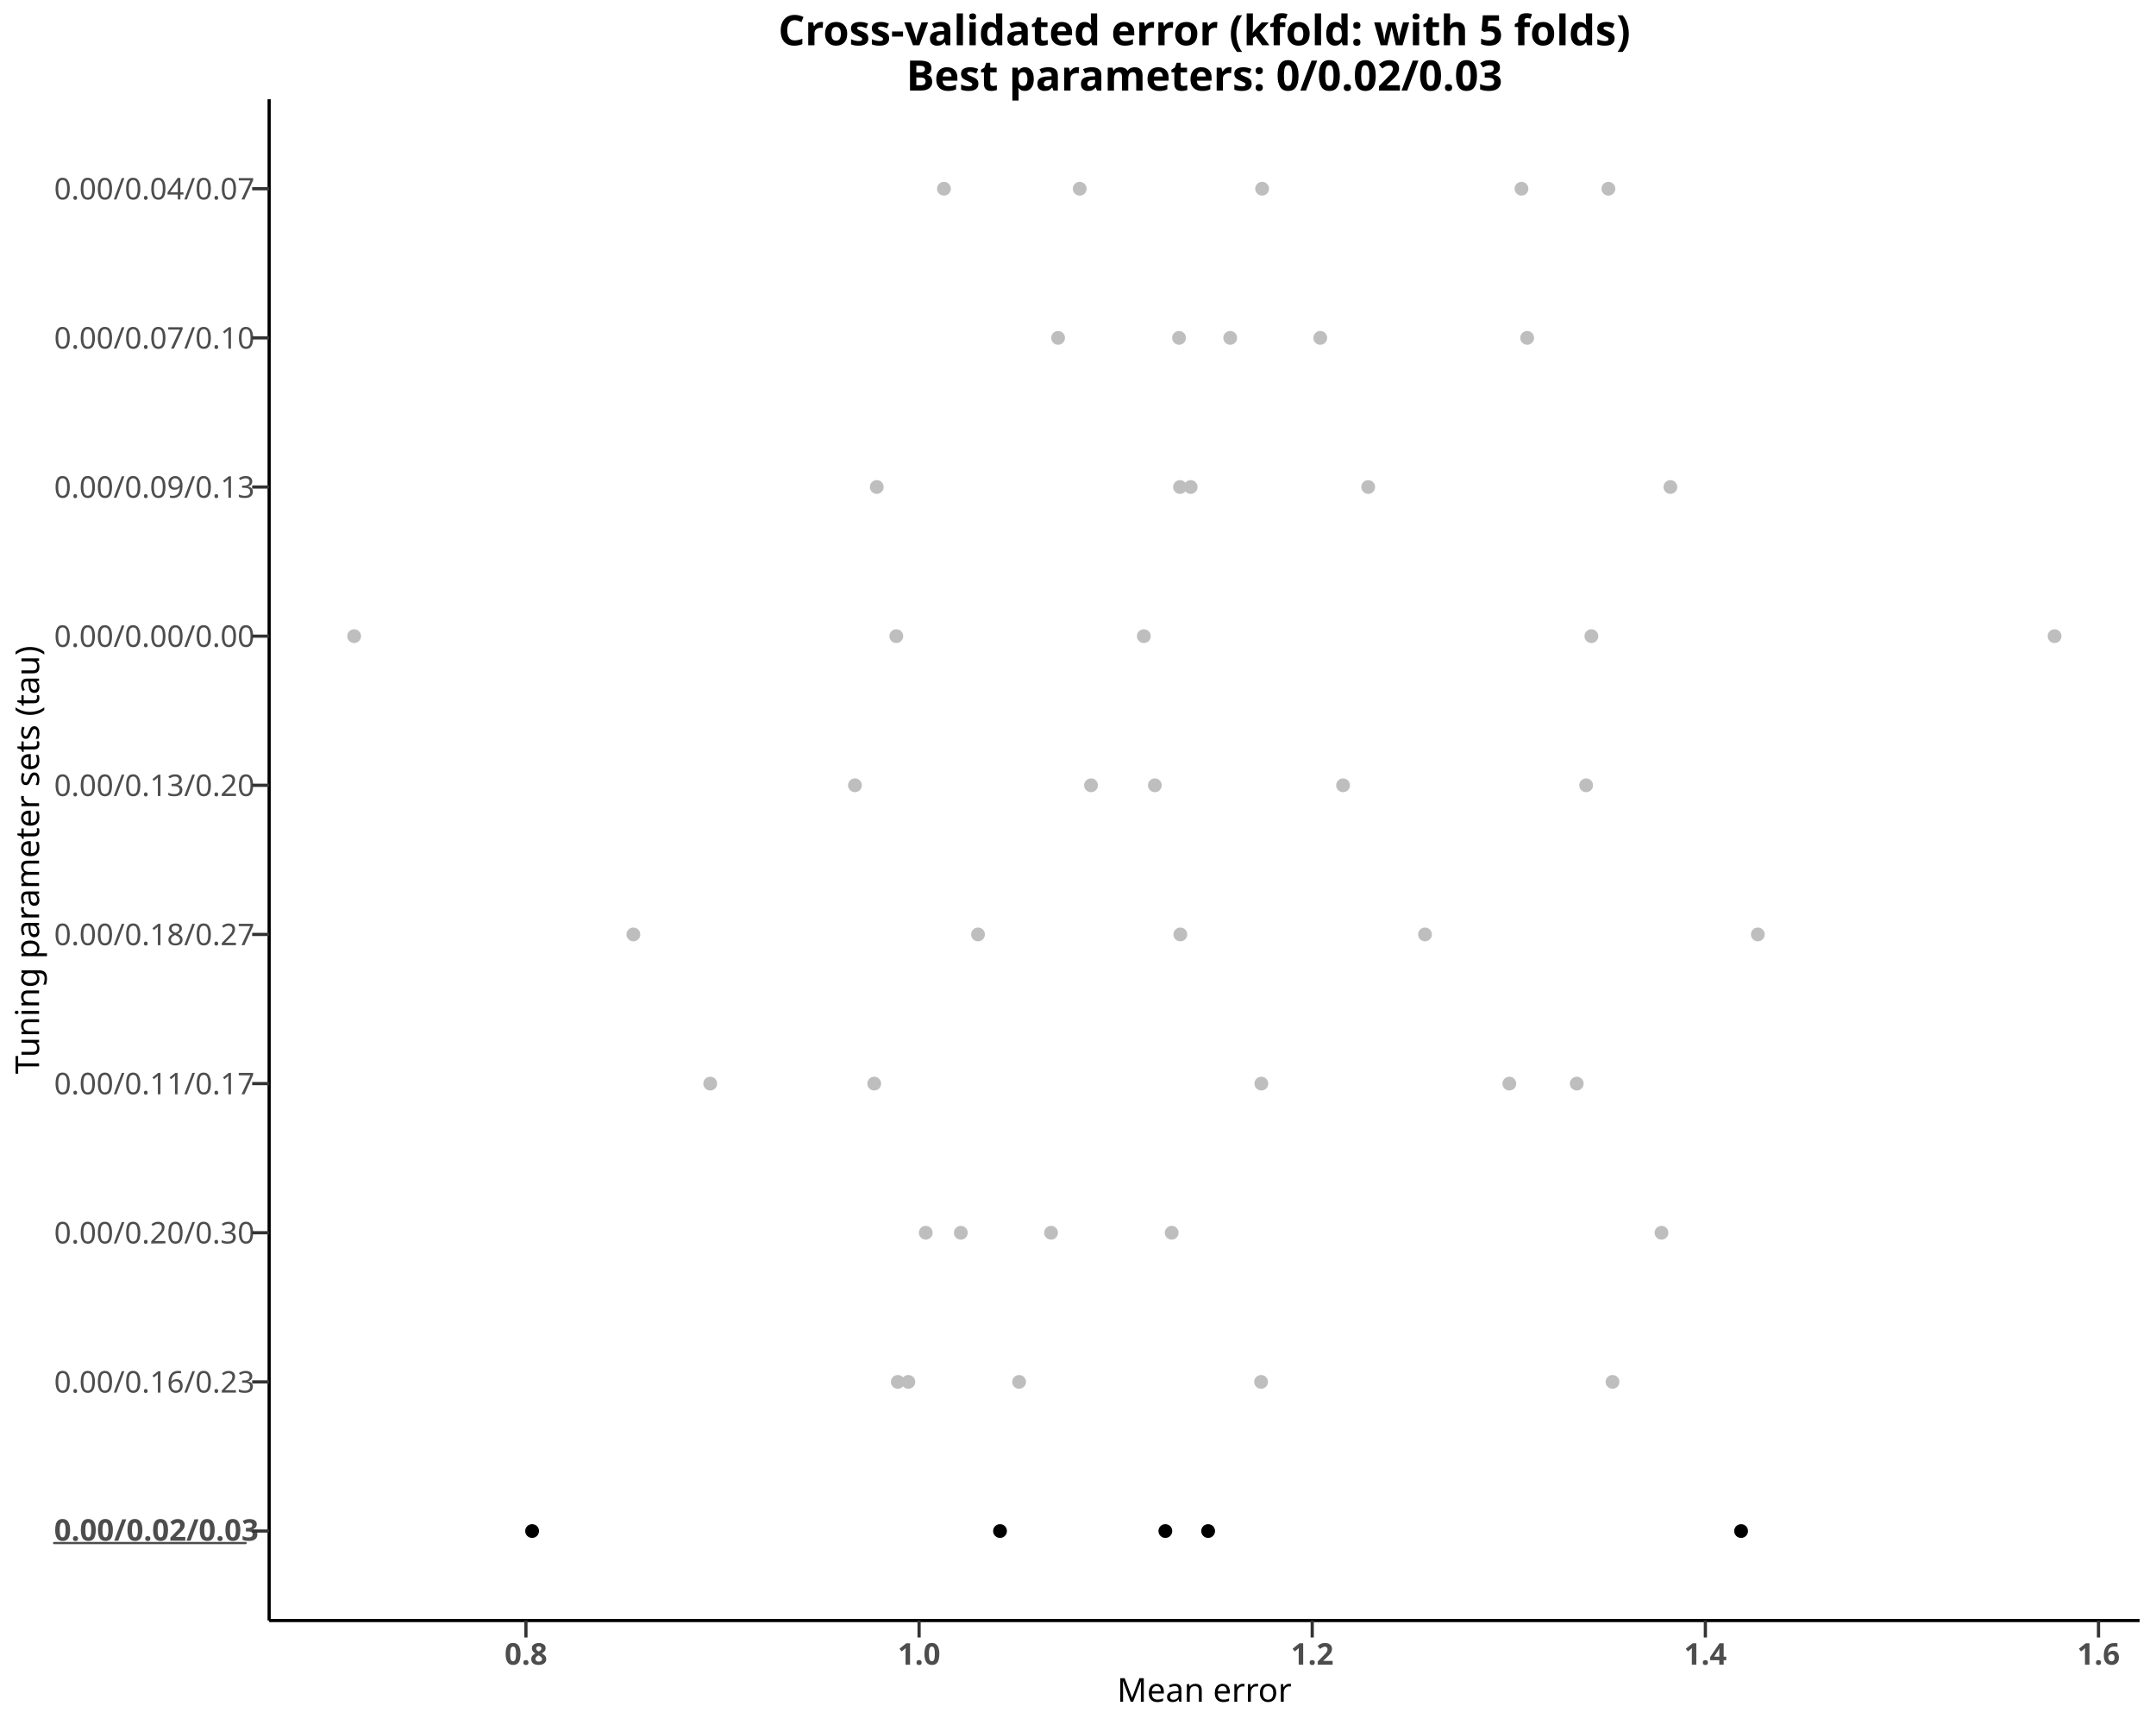
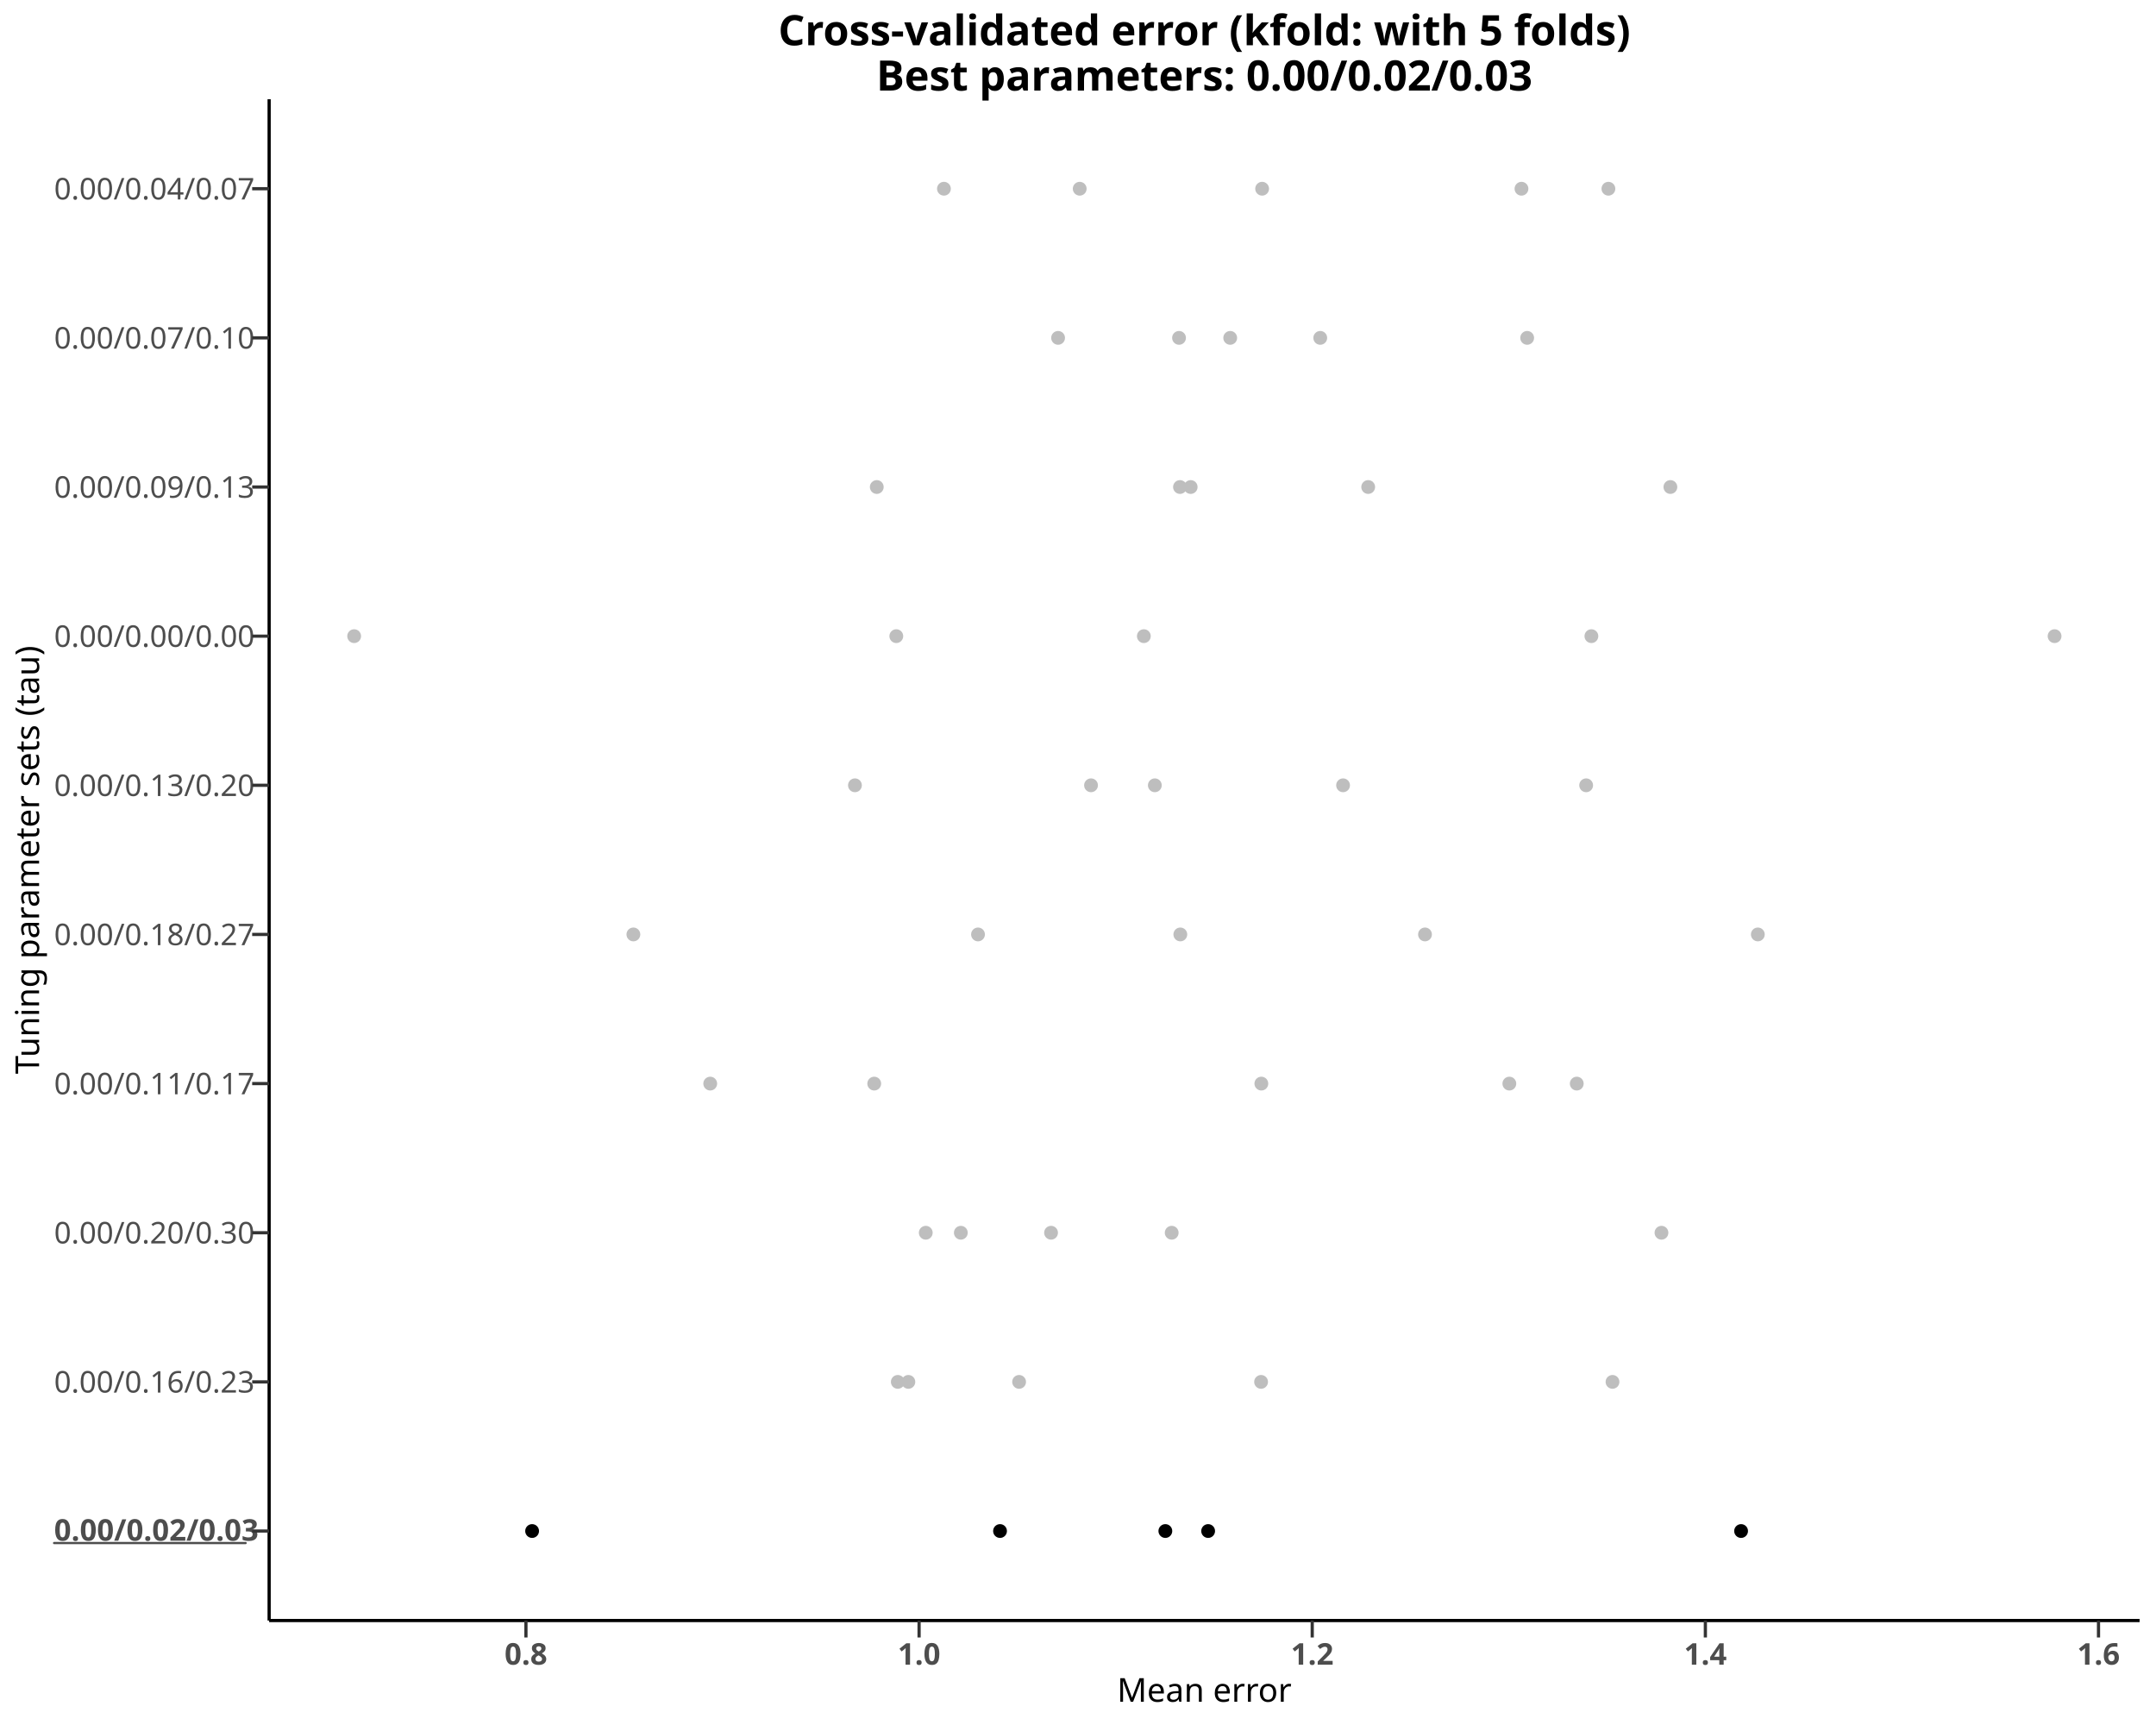
<svg xmlns="http://www.w3.org/2000/svg" class="svglite" data-engine-version="2.0" width="720.00pt" height="576.00pt" viewBox="0 0 720.00 576.00">
  <defs>
    <style type="text/css">
    .svglite line, .svglite polyline, .svglite polygon, .svglite path, .svglite rect, .svglite circle {
      fill: none;
      stroke: #000000;
      stroke-linecap: round;
      stroke-linejoin: round;
      stroke-miterlimit: 10.00;
    }
  </style>
  </defs>
  <rect width="100%" height="100%" style="stroke: none; fill: #FFFFFF;" />
  <defs>
    <clipPath id="cpMC4wMHw3MjAuMDB8MC4wMHw1NzYuMDA=">
      <rect x="0.00" y="0.00" width="720.00" height="576.00" />
    </clipPath>
  </defs>
  <g clip-path="url(#cpMC4wMHw3MjAuMDB8MC4wMHw1NzYuMDA=)">
    <rect x="0.00" y="0.00" width="720.00" height="576.00" style="stroke-width: 1.07; stroke: #FFFFFF; fill: #FFFFFF;" />
  </g>
  <defs>
    <clipPath id="cpODkuODh8NzE0LjUyfDMzLjE0fDU0MS4xMQ==">
      <rect x="89.88" y="33.14" width="624.64" height="507.97" />
    </clipPath>
  </defs>
  <g clip-path="url(#cpODkuODh8NzE0LjUyfDMzLjE0fDU0MS4xMQ==)">
    <rect x="89.88" y="33.14" width="624.64" height="507.97" style="stroke-width: 1.07; stroke: none; fill: #FFFFFF;" />
    <circle cx="309.16" cy="411.63" r="1.95" style="stroke-width: 0.71; stroke: #BEBEBE; fill: #BEBEBE;" />
    <circle cx="394.17" cy="312.02" r="1.95" style="stroke-width: 0.71; stroke: #BEBEBE; fill: #BEBEBE;" />
    <circle cx="299.82" cy="461.43" r="1.95" style="stroke-width: 0.71; stroke: #BEBEBE; fill: #BEBEBE;" />
    <circle cx="364.35" cy="262.22" r="1.95" style="stroke-width: 0.71; stroke: #BEBEBE; fill: #BEBEBE;" />
    <circle cx="421.23" cy="361.83" r="1.95" style="stroke-width: 0.71; stroke: #BEBEBE; fill: #BEBEBE;" />
    <circle cx="394.06" cy="162.62" r="1.95" style="stroke-width: 0.71; stroke: #BEBEBE; fill: #BEBEBE;" />
    <circle cx="393.74" cy="112.82" r="1.95" style="stroke-width: 0.71; stroke: #BEBEBE; fill: #BEBEBE;" />
    <circle cx="421.49" cy="63.02" r="1.95" style="stroke-width: 0.71; stroke: #BEBEBE; fill: #BEBEBE;" />
    <circle cx="177.70" cy="511.23" r="1.95" style="stroke-width: 0.71; fill: #000000;" />
    <circle cx="686.13" cy="212.42" r="1.95" style="stroke-width: 0.71; stroke: #BEBEBE; fill: #BEBEBE;" />
    <circle cx="320.87" cy="411.63" r="1.95" style="stroke-width: 0.71; stroke: #BEBEBE; fill: #BEBEBE;" />
    <circle cx="475.88" cy="312.02" r="1.95" style="stroke-width: 0.71; stroke: #BEBEBE; fill: #BEBEBE;" />
    <circle cx="538.50" cy="461.43" r="1.95" style="stroke-width: 0.71; stroke: #BEBEBE; fill: #BEBEBE;" />
    <circle cx="385.66" cy="262.22" r="1.95" style="stroke-width: 0.71; stroke: #BEBEBE; fill: #BEBEBE;" />
    <circle cx="504.05" cy="361.83" r="1.95" style="stroke-width: 0.71; stroke: #BEBEBE; fill: #BEBEBE;" />
    <circle cx="557.83" cy="162.62" r="1.95" style="stroke-width: 0.71; stroke: #BEBEBE; fill: #BEBEBE;" />
    <circle cx="410.83" cy="112.82" r="1.95" style="stroke-width: 0.71; stroke: #BEBEBE; fill: #BEBEBE;" />
    <circle cx="315.23" cy="63.02" r="1.95" style="stroke-width: 0.71; stroke: #BEBEBE; fill: #BEBEBE;" />
    <circle cx="389.17" cy="511.23" r="1.95" style="stroke-width: 0.71; fill: #000000;" />
    <circle cx="299.32" cy="212.42" r="1.95" style="stroke-width: 0.71; stroke: #BEBEBE; fill: #BEBEBE;" />
    <circle cx="351.00" cy="411.63" r="1.95" style="stroke-width: 0.71; stroke: #BEBEBE; fill: #BEBEBE;" />
    <circle cx="587.03" cy="312.02" r="1.95" style="stroke-width: 0.71; stroke: #BEBEBE; fill: #BEBEBE;" />
    <circle cx="421.14" cy="461.43" r="1.95" style="stroke-width: 0.71; stroke: #BEBEBE; fill: #BEBEBE;" />
    <circle cx="529.70" cy="262.22" r="1.95" style="stroke-width: 0.71; stroke: #BEBEBE; fill: #BEBEBE;" />
    <circle cx="291.95" cy="361.83" r="1.95" style="stroke-width: 0.71; stroke: #BEBEBE; fill: #BEBEBE;" />
    <circle cx="292.80" cy="162.62" r="1.95" style="stroke-width: 0.71; stroke: #BEBEBE; fill: #BEBEBE;" />
    <circle cx="440.90" cy="112.82" r="1.95" style="stroke-width: 0.71; stroke: #BEBEBE; fill: #BEBEBE;" />
    <circle cx="508.10" cy="63.02" r="1.95" style="stroke-width: 0.71; stroke: #BEBEBE; fill: #BEBEBE;" />
    <circle cx="333.96" cy="511.23" r="1.95" style="stroke-width: 0.71; fill: #000000;" />
    <circle cx="381.99" cy="212.42" r="1.95" style="stroke-width: 0.71; stroke: #BEBEBE; fill: #BEBEBE;" />
    <circle cx="554.85" cy="411.63" r="1.95" style="stroke-width: 0.71; stroke: #BEBEBE; fill: #BEBEBE;" />
    <circle cx="211.52" cy="312.02" r="1.95" style="stroke-width: 0.71; stroke: #BEBEBE; fill: #BEBEBE;" />
    <circle cx="340.33" cy="461.43" r="1.95" style="stroke-width: 0.71; stroke: #BEBEBE; fill: #BEBEBE;" />
    <circle cx="448.52" cy="262.22" r="1.95" style="stroke-width: 0.71; stroke: #BEBEBE; fill: #BEBEBE;" />
    <circle cx="526.56" cy="361.83" r="1.95" style="stroke-width: 0.71; stroke: #BEBEBE; fill: #BEBEBE;" />
    <circle cx="397.63" cy="162.62" r="1.95" style="stroke-width: 0.71; stroke: #BEBEBE; fill: #BEBEBE;" />
    <circle cx="353.35" cy="112.82" r="1.95" style="stroke-width: 0.71; stroke: #BEBEBE; fill: #BEBEBE;" />
    <circle cx="537.13" cy="63.02" r="1.95" style="stroke-width: 0.71; stroke: #BEBEBE; fill: #BEBEBE;" />
    <circle cx="581.44" cy="511.23" r="1.95" style="stroke-width: 0.71; fill: #000000;" />
    <circle cx="118.27" cy="212.42" r="1.95" style="stroke-width: 0.71; stroke: #BEBEBE; fill: #BEBEBE;" />
    <circle cx="391.29" cy="411.63" r="1.95" style="stroke-width: 0.71; stroke: #BEBEBE; fill: #BEBEBE;" />
    <circle cx="326.61" cy="312.02" r="1.95" style="stroke-width: 0.71; stroke: #BEBEBE; fill: #BEBEBE;" />
    <circle cx="303.35" cy="461.43" r="1.95" style="stroke-width: 0.71; stroke: #BEBEBE; fill: #BEBEBE;" />
    <circle cx="285.51" cy="262.22" r="1.95" style="stroke-width: 0.71; stroke: #BEBEBE; fill: #BEBEBE;" />
    <circle cx="237.18" cy="361.83" r="1.95" style="stroke-width: 0.71; stroke: #BEBEBE; fill: #BEBEBE;" />
    <circle cx="456.91" cy="162.62" r="1.95" style="stroke-width: 0.71; stroke: #BEBEBE; fill: #BEBEBE;" />
    <circle cx="510.00" cy="112.82" r="1.95" style="stroke-width: 0.71; stroke: #BEBEBE; fill: #BEBEBE;" />
    <circle cx="360.57" cy="63.02" r="1.95" style="stroke-width: 0.71; stroke: #BEBEBE; fill: #BEBEBE;" />
    <circle cx="403.46" cy="511.23" r="1.95" style="stroke-width: 0.71; fill: #000000;" />
    <circle cx="531.45" cy="212.42" r="1.95" style="stroke-width: 0.71; stroke: #BEBEBE; fill: #BEBEBE;" />
  </g>
  <g clip-path="url(#cpMC4wMHw3MjAuMDB8MC4wMHw1NzYuMDA=)">
    <polyline points="89.88,541.11 89.88,33.14 " style="stroke-width: 1.07; stroke-linecap: butt;" />
    <text x="18.07" y="415.20" style="font-size: 10.00px; fill: #4D4D4D; font-family: sans;" textLength="63.95px" lengthAdjust="spacingAndGlyphs">0.00/0.20/0.30</text>
    <text x="18.07" y="216.00" style="font-size: 10.00px; fill: #4D4D4D; font-family: sans;" textLength="63.95px" lengthAdjust="spacingAndGlyphs">0.00/0.00/0.00</text>
    <text x="18.07" y="365.40" style="font-size: 10.00px; fill: #4D4D4D; font-family: sans;" textLength="63.95px" lengthAdjust="spacingAndGlyphs">0.00/0.11/0.17</text>
    <text x="18.07" y="465.00" style="font-size: 10.00px; fill: #4D4D4D; font-family: sans;" textLength="63.95px" lengthAdjust="spacingAndGlyphs">0.00/0.16/0.23</text>
    <text x="18.07" y="315.60" style="font-size: 10.00px; fill: #4D4D4D; font-family: sans;" textLength="63.95px" lengthAdjust="spacingAndGlyphs">0.00/0.18/0.27</text>
    <text x="18.07" y="265.80" style="font-size: 10.00px; fill: #4D4D4D; font-family: sans;" textLength="63.95px" lengthAdjust="spacingAndGlyphs">0.00/0.13/0.20</text>
    <text x="18.07" y="116.40" style="font-size: 10.00px; fill: #4D4D4D; font-family: sans;" textLength="63.95px" lengthAdjust="spacingAndGlyphs">0.00/0.07/0.10</text>
    <text x="18.07" y="166.20" style="font-size: 10.00px; fill: #4D4D4D; font-family: sans;" textLength="63.95px" lengthAdjust="spacingAndGlyphs">0.00/0.09/0.13</text>
    <text x="18.07" y="66.60" style="font-size: 10.00px; fill: #4D4D4D; font-family: sans;" textLength="63.95px" lengthAdjust="spacingAndGlyphs">0.00/0.04/0.07</text>
    <text x="18.07" y="514.46" style="font-size: 10.00px; font-weight: bold; fill: #4D4D4D; font-family: sans;" textLength="63.95px" lengthAdjust="spacingAndGlyphs">0.00/0.02/0.03</text>
    <polyline points="18.07,515.24 82.02,515.24 " style="stroke-width: 0.75; stroke: #4D4D4D;" />
    <polyline points="84.21,411.63 89.88,411.63 " style="stroke-width: 1.07; stroke: #333333; stroke-linecap: butt;" />
    <polyline points="84.21,312.02 89.88,312.02 " style="stroke-width: 1.07; stroke: #333333; stroke-linecap: butt;" />
    <polyline points="84.21,461.43 89.88,461.43 " style="stroke-width: 1.07; stroke: #333333; stroke-linecap: butt;" />
    <polyline points="84.21,262.22 89.88,262.22 " style="stroke-width: 1.07; stroke: #333333; stroke-linecap: butt;" />
    <polyline points="84.21,361.83 89.88,361.83 " style="stroke-width: 1.07; stroke: #333333; stroke-linecap: butt;" />
    <polyline points="84.21,162.62 89.88,162.62 " style="stroke-width: 1.07; stroke: #333333; stroke-linecap: butt;" />
    <polyline points="84.21,112.82 89.88,112.82 " style="stroke-width: 1.07; stroke: #333333; stroke-linecap: butt;" />
    <polyline points="84.21,63.02 89.88,63.02 " style="stroke-width: 1.07; stroke: #333333; stroke-linecap: butt;" />
    <polyline points="84.21,511.23 89.88,511.23 " style="stroke-width: 1.07; stroke: #333333; stroke-linecap: butt;" />
    <polyline points="84.21,212.42 89.88,212.42 " style="stroke-width: 1.07; stroke: #333333; stroke-linecap: butt;" />
    <polyline points="89.88,541.11 714.52,541.11 " style="stroke-width: 1.07; stroke-linecap: butt;" />
    <polyline points="175.64,546.78 175.64,541.11 " style="stroke-width: 1.07; stroke: #333333; stroke-linecap: butt;" />
    <polyline points="306.93,546.78 306.93,541.11 " style="stroke-width: 1.07; stroke: #333333; stroke-linecap: butt;" />
    <polyline points="438.22,546.78 438.22,541.11 " style="stroke-width: 1.07; stroke: #333333; stroke-linecap: butt;" />
    <polyline points="569.51,546.78 569.51,541.11 " style="stroke-width: 1.07; stroke: #333333; stroke-linecap: butt;" />
    <polyline points="700.80,546.78 700.80,541.11 " style="stroke-width: 1.07; stroke: #333333; stroke-linecap: butt;" />
    <text x="175.64" y="555.85" text-anchor="middle" style="font-size: 10.00px; font-weight: bold; fill: #4D4D4D; font-family: sans;" textLength="13.90px" lengthAdjust="spacingAndGlyphs">0.8</text>
    <text x="306.93" y="555.85" text-anchor="middle" style="font-size: 10.00px; font-weight: bold; fill: #4D4D4D; font-family: sans;" textLength="13.90px" lengthAdjust="spacingAndGlyphs">1.0</text>
    <text x="438.22" y="555.85" text-anchor="middle" style="font-size: 10.00px; font-weight: bold; fill: #4D4D4D; font-family: sans;" textLength="13.90px" lengthAdjust="spacingAndGlyphs">1.2</text>
    <text x="569.51" y="555.85" text-anchor="middle" style="font-size: 10.00px; font-weight: bold; fill: #4D4D4D; font-family: sans;" textLength="13.90px" lengthAdjust="spacingAndGlyphs">1.4</text>
    <text x="700.80" y="555.85" text-anchor="middle" style="font-size: 10.00px; font-weight: bold; fill: #4D4D4D; font-family: sans;" textLength="13.90px" lengthAdjust="spacingAndGlyphs">1.6</text>
    <text x="402.20" y="568.24" text-anchor="middle" style="font-size: 11.00px; font-family: sans;" textLength="53.80px" lengthAdjust="spacingAndGlyphs">Mean error</text>
    <text transform="translate(13.05,287.12) rotate(-90)" text-anchor="middle" style="font-size: 11.00px; font-family: sans;" textLength="135.74px" lengthAdjust="spacingAndGlyphs">Tuning parameter sets (tau)</text>
    <text x="402.20" y="15.11" text-anchor="middle" style="font-size: 14.00px; font-weight: bold; font-family: sans;" textLength="251.34px" lengthAdjust="spacingAndGlyphs">Cross-validated error (kfold: with 5 folds)</text>
-     <text x="402.20" y="30.23" text-anchor="middle" style="font-size: 14.00px; font-weight: bold; font-family: sans;" textLength="180.57px" lengthAdjust="spacingAndGlyphs">Best parameters: 0/0.02/0.03</text>
+     <text x="402.20" y="30.23" text-anchor="middle" style="font-size: 14.00px; font-weight: bold; font-family: sans;" textLength="200.04px" lengthAdjust="spacingAndGlyphs">Best parameters: 0.00/0.02/0.03</text>
  </g>
</svg>
